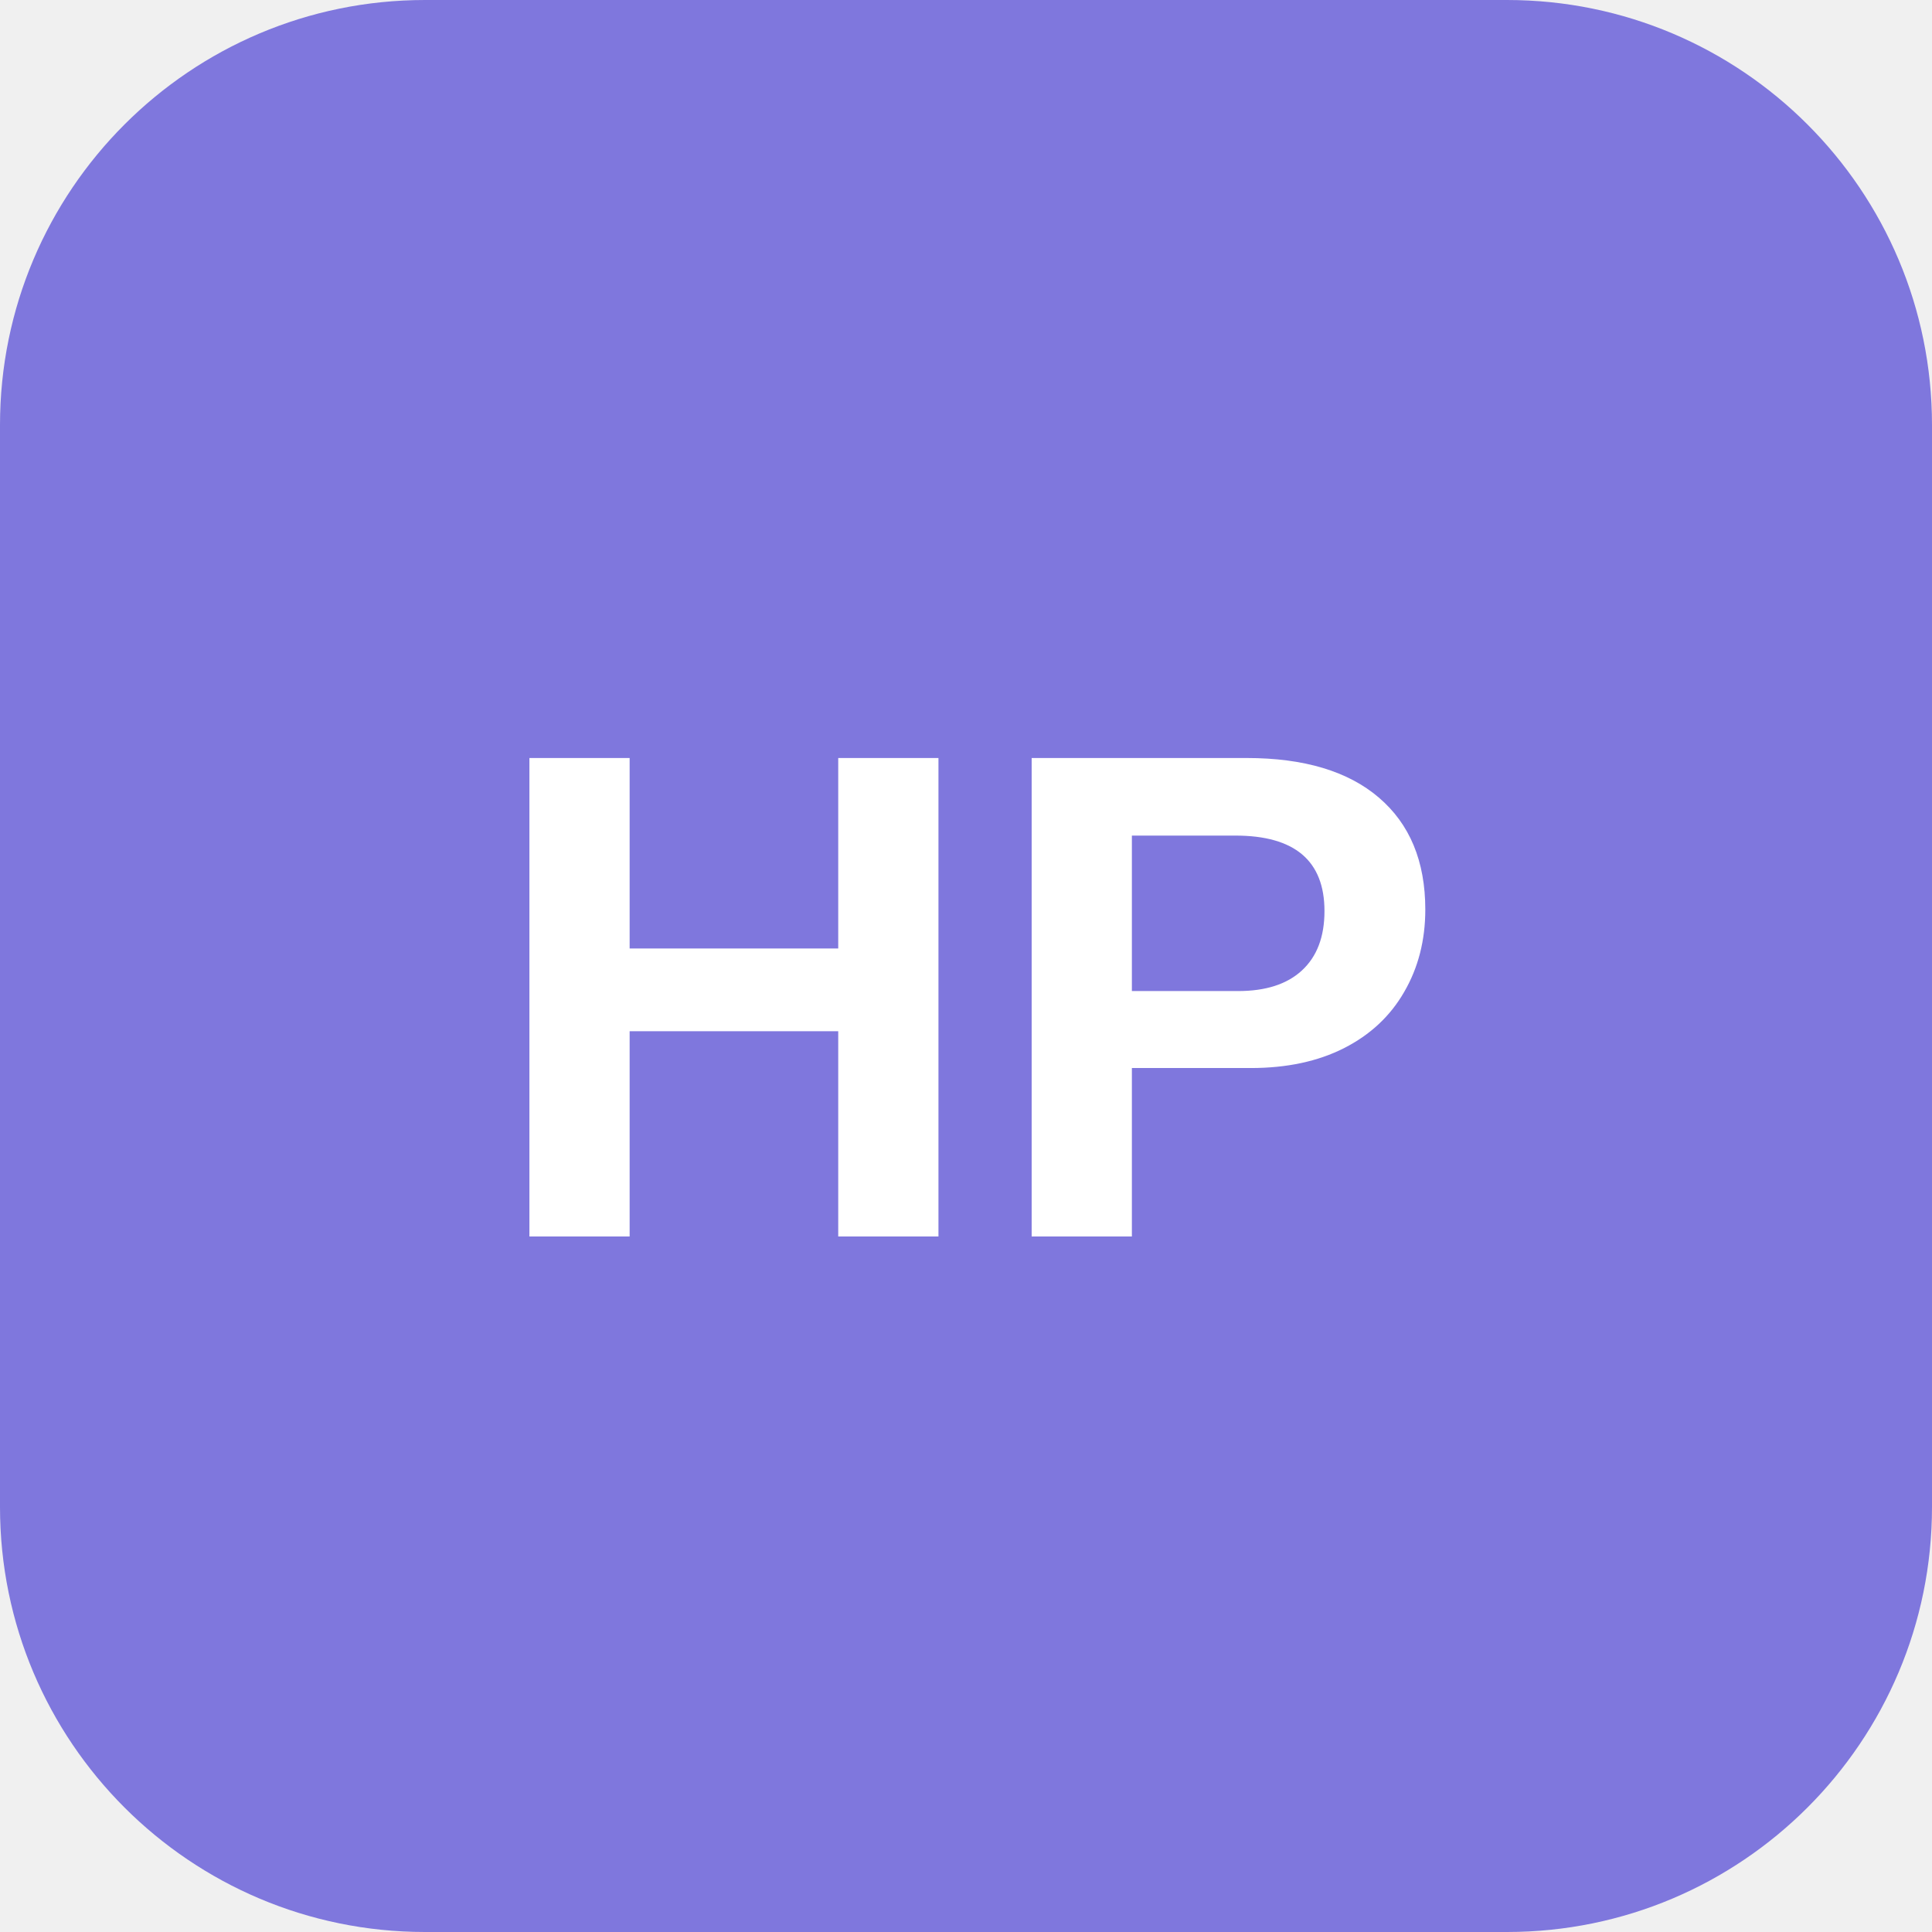
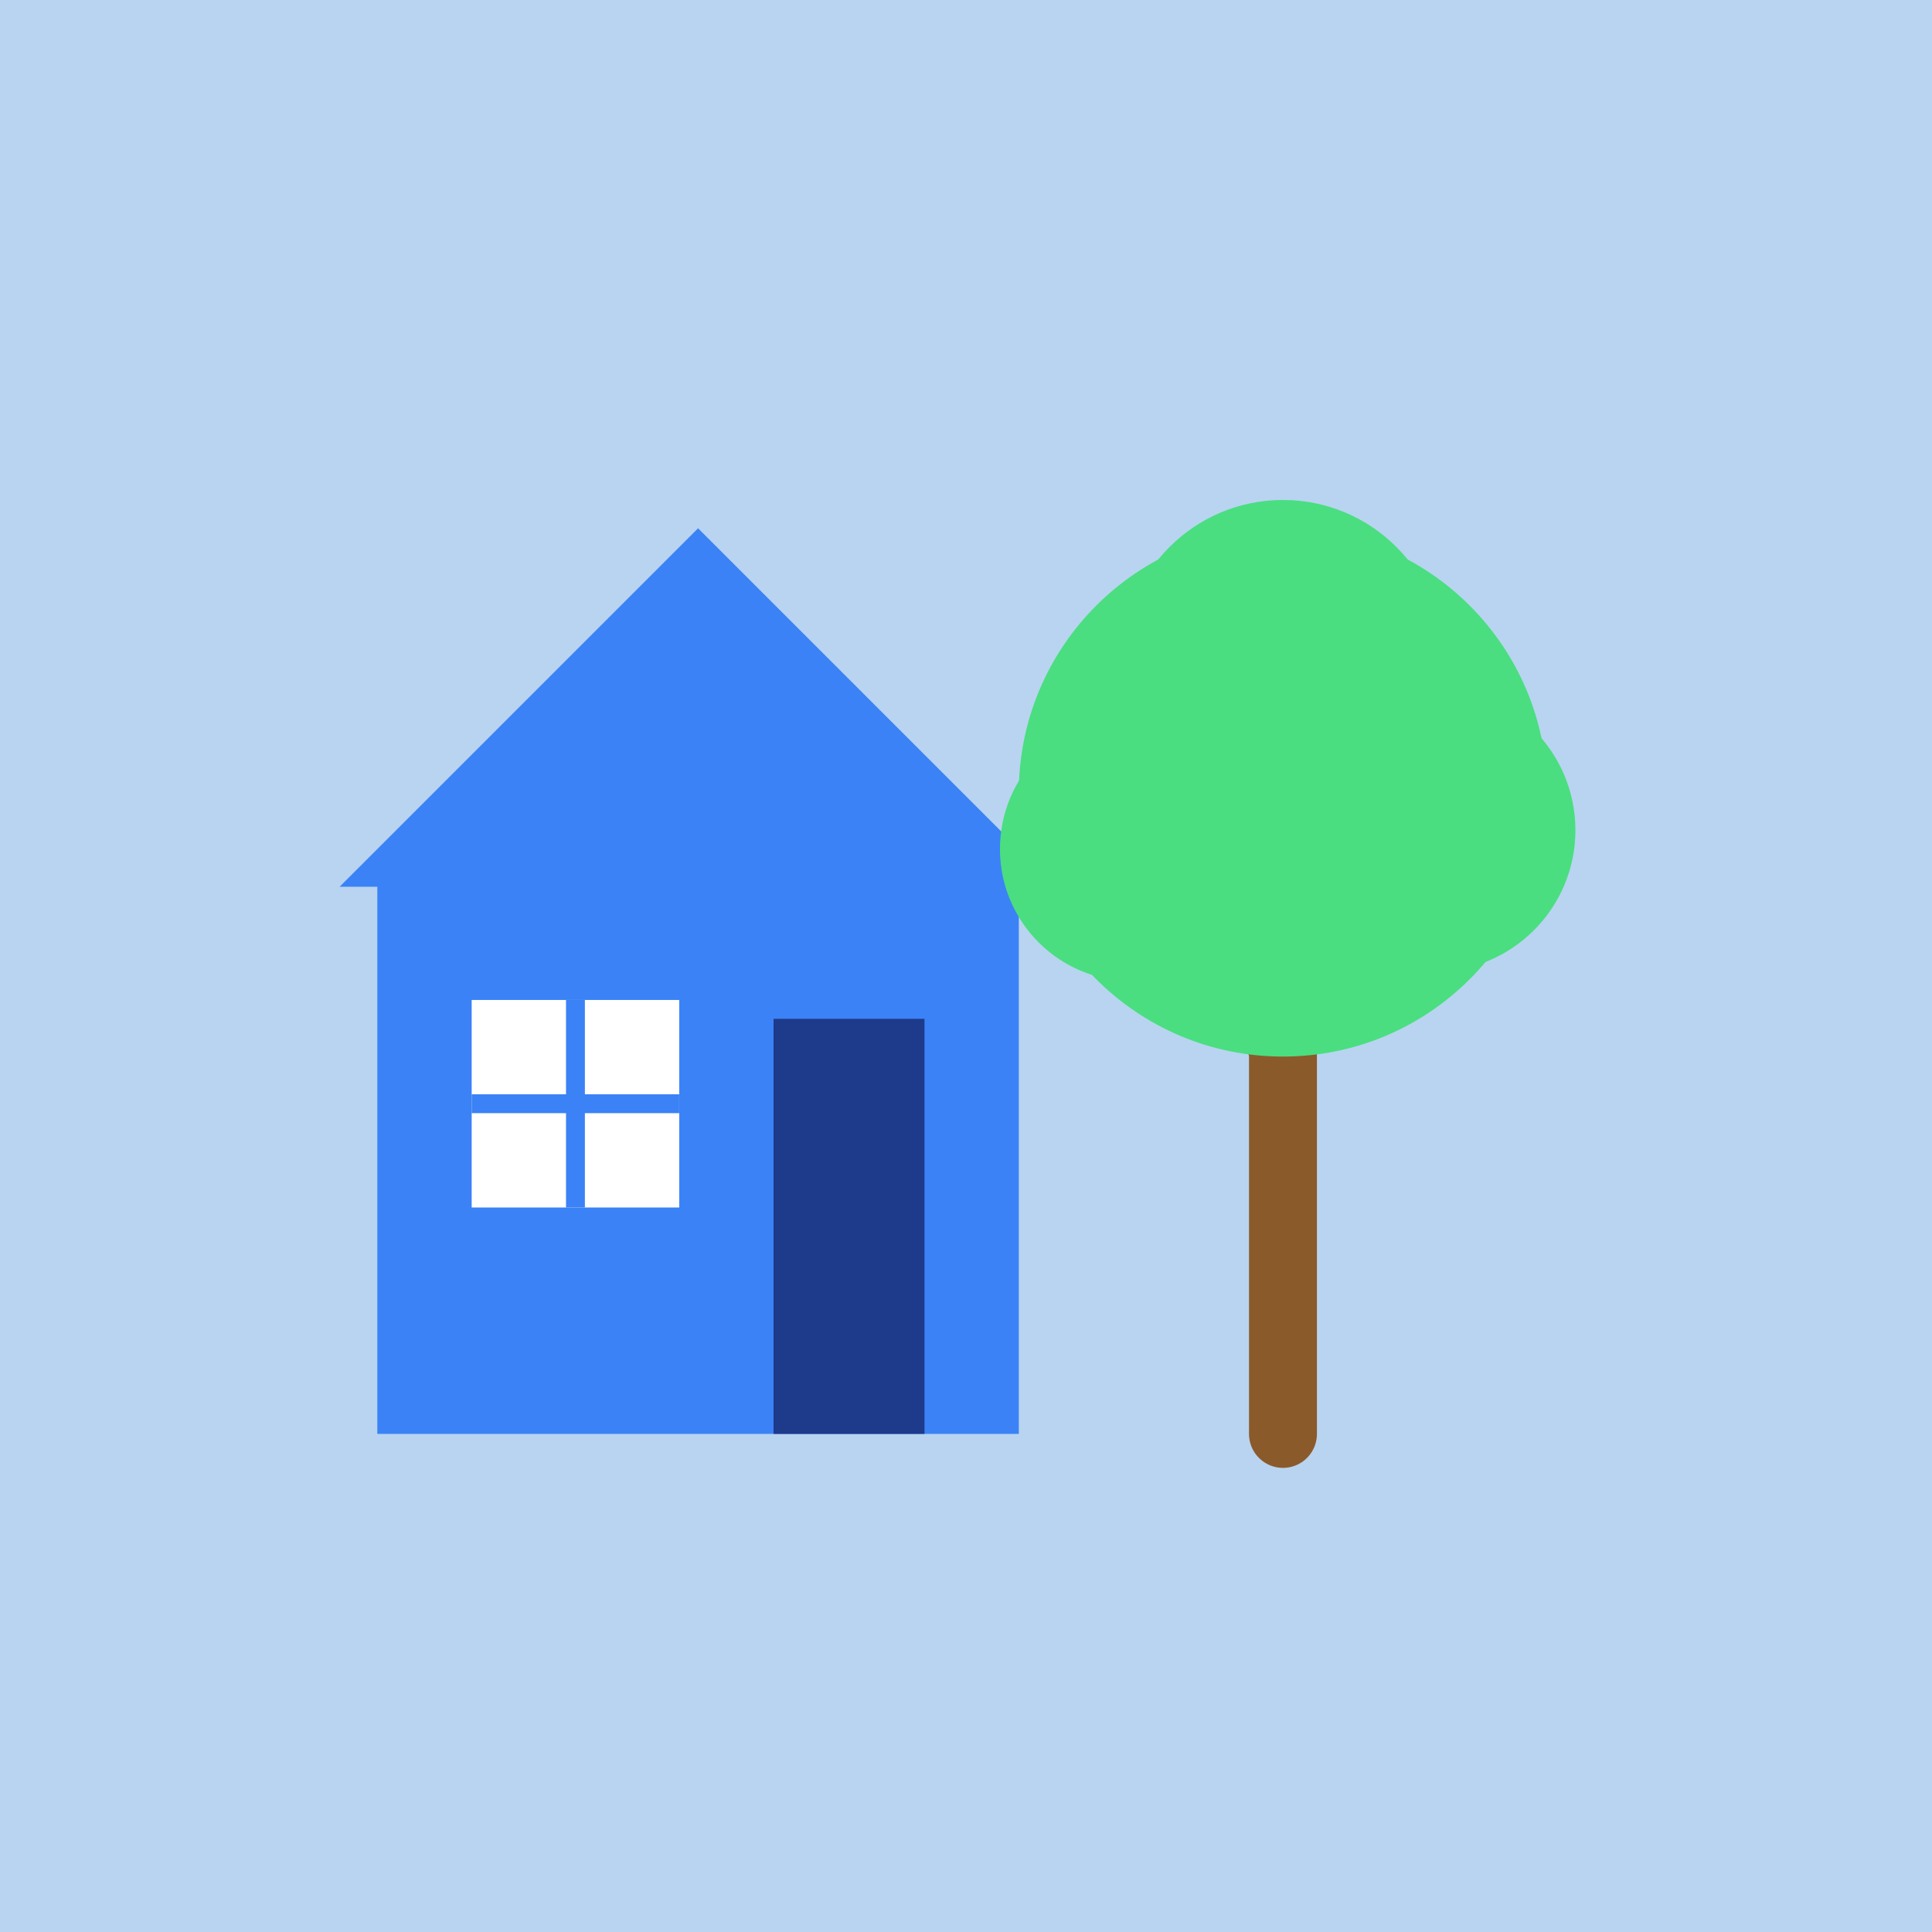
- <svg xmlns="http://www.w3.org/2000/svg" viewBox="0 0 100 100">
-   <rect width="100" height="100" rx="22" fill="#7f77dd" />
-   <text x="50" y="64" text-anchor="middle" font-family="Segoe UI, Arial, sans-serif" font-size="36" font-weight="800" fill="white">HP</text>
+ <svg xmlns="http://www.w3.org/2000/svg" viewBox="0 0 1024 1024" role="img" aria-label="Homework Palette">
+   <rect width="1024" height="1024" fill="#B8D4F0" />
+   <g transform="translate(120,140)">
+     <polygon fill="#3B82F6" points="80,320 80,620 420,620 420,320 250,150" />
+     <polygon fill="#3B82F6" points="60,330 250,140 440,330" />
+     <rect x="290" y="400" width="80" height="220" fill="#1E3A8A" />
+     <rect x="130" y="390" width="110" height="110" fill="#FFFFFF" />
+     <path d="M185 390 V500 M130 445 H240" stroke="#3B82F6" stroke-width="10" fill="none" />
+     <path d="M560 620 V360" stroke="#8B5A2B" stroke-width="36" stroke-linecap="round" fill="none" />
+     <path d="M560 420 L500 340 M560 400 L620 330" stroke="#8B5A2B" stroke-width="28" stroke-linecap="round" fill="none" />
+     <circle cx="560" cy="280" r="140" fill="#4ADE80" />
+     <circle cx="480" cy="310" r="70" fill="#4ADE80" />
+     <circle cx="640" cy="300" r="75" fill="#4ADE80" />
+     <circle cx="560" cy="210" r="85" fill="#4ADE80" />
+   </g>
</svg>
